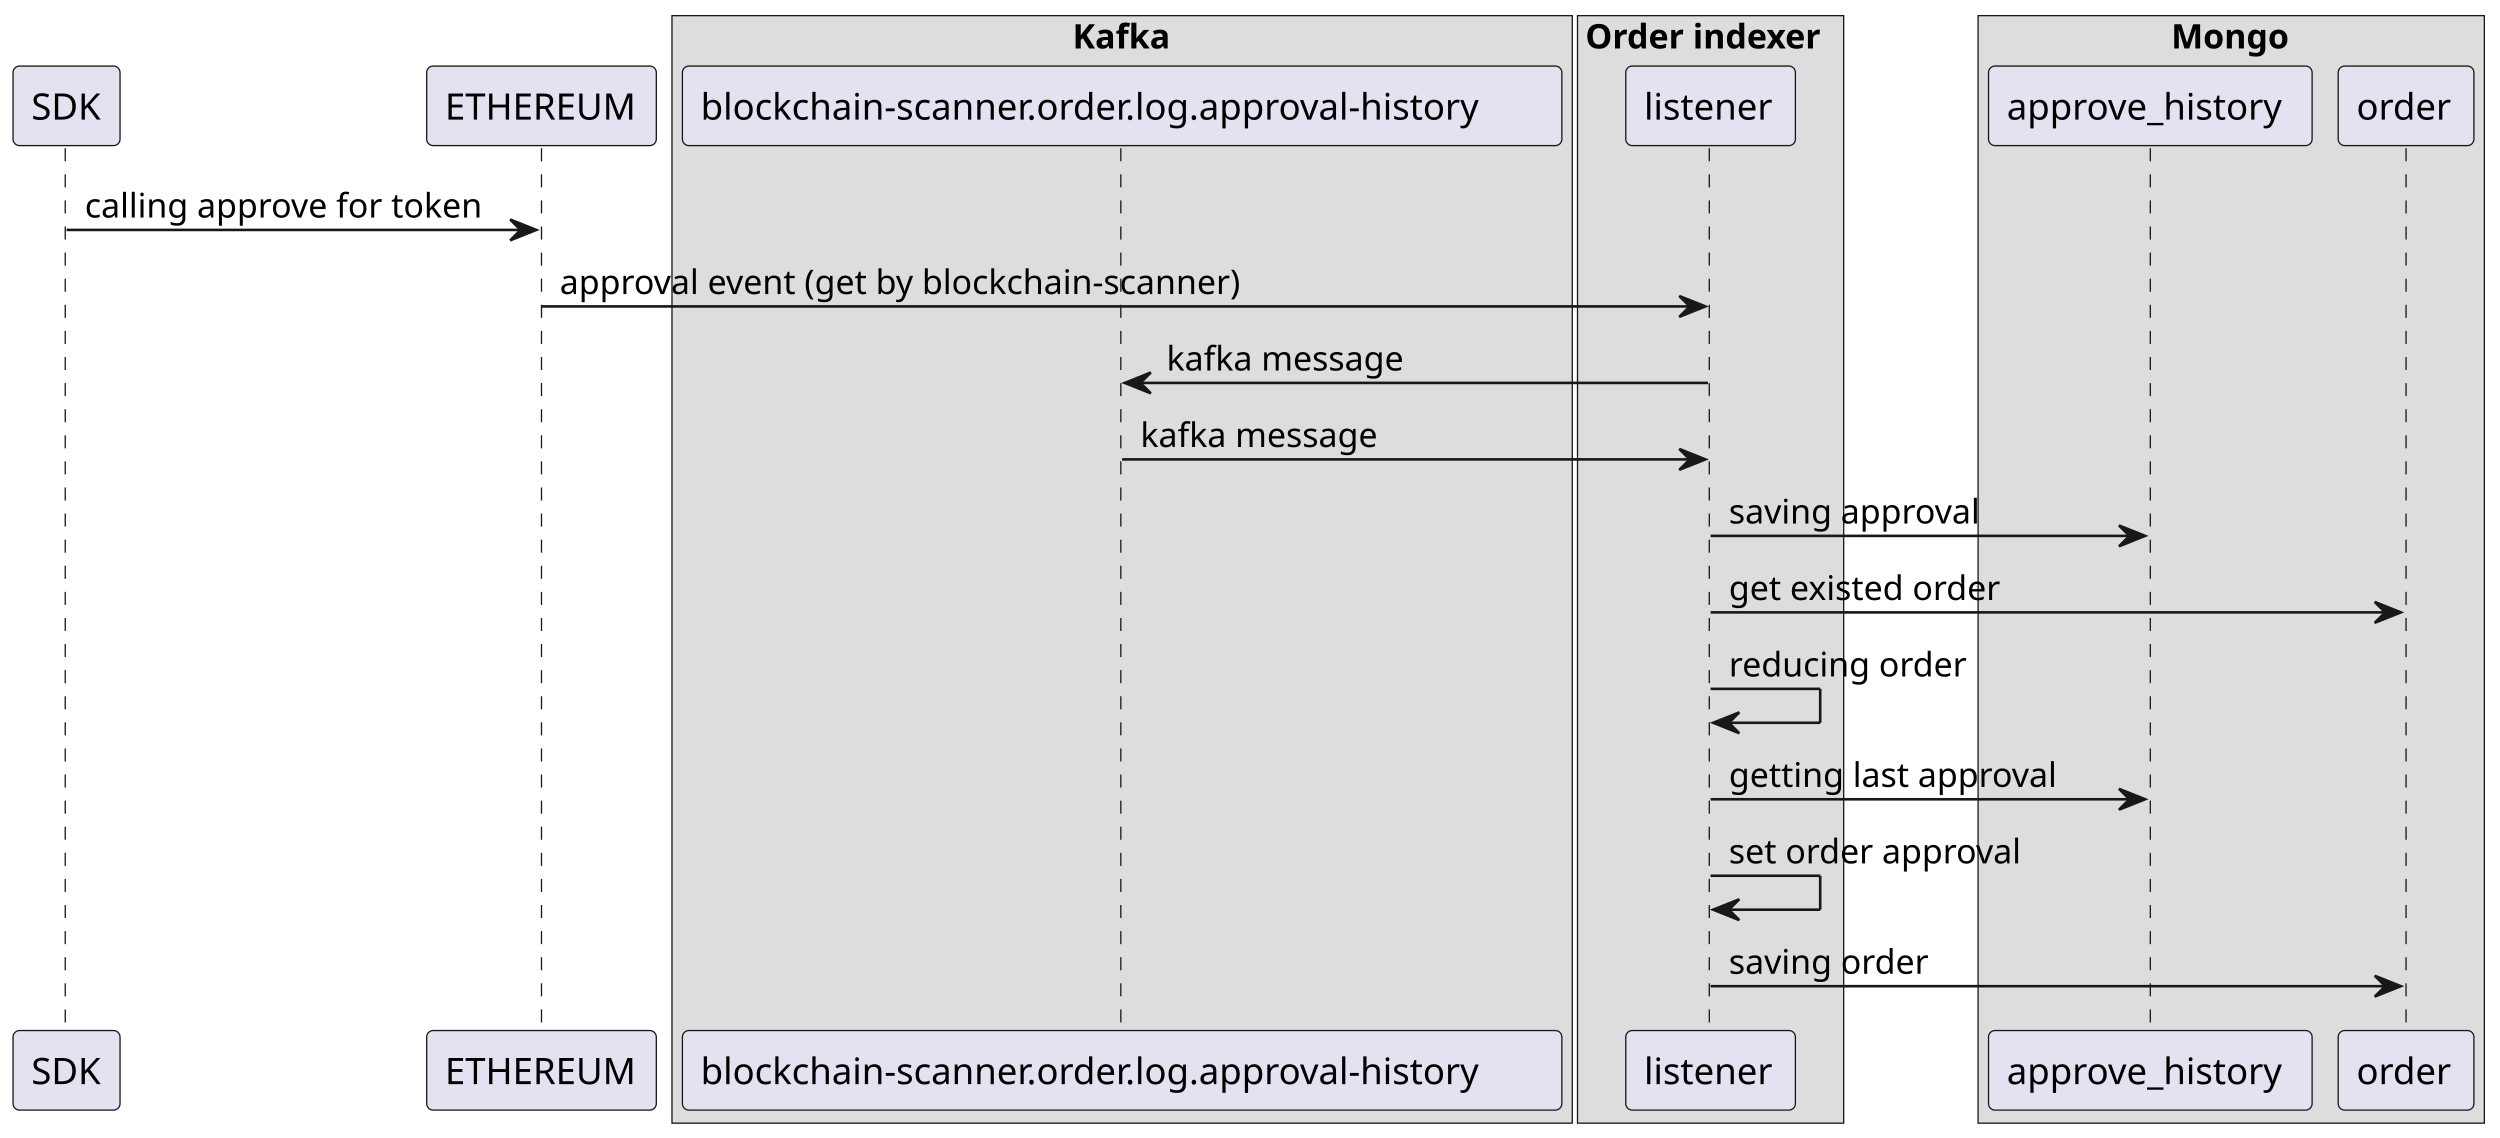
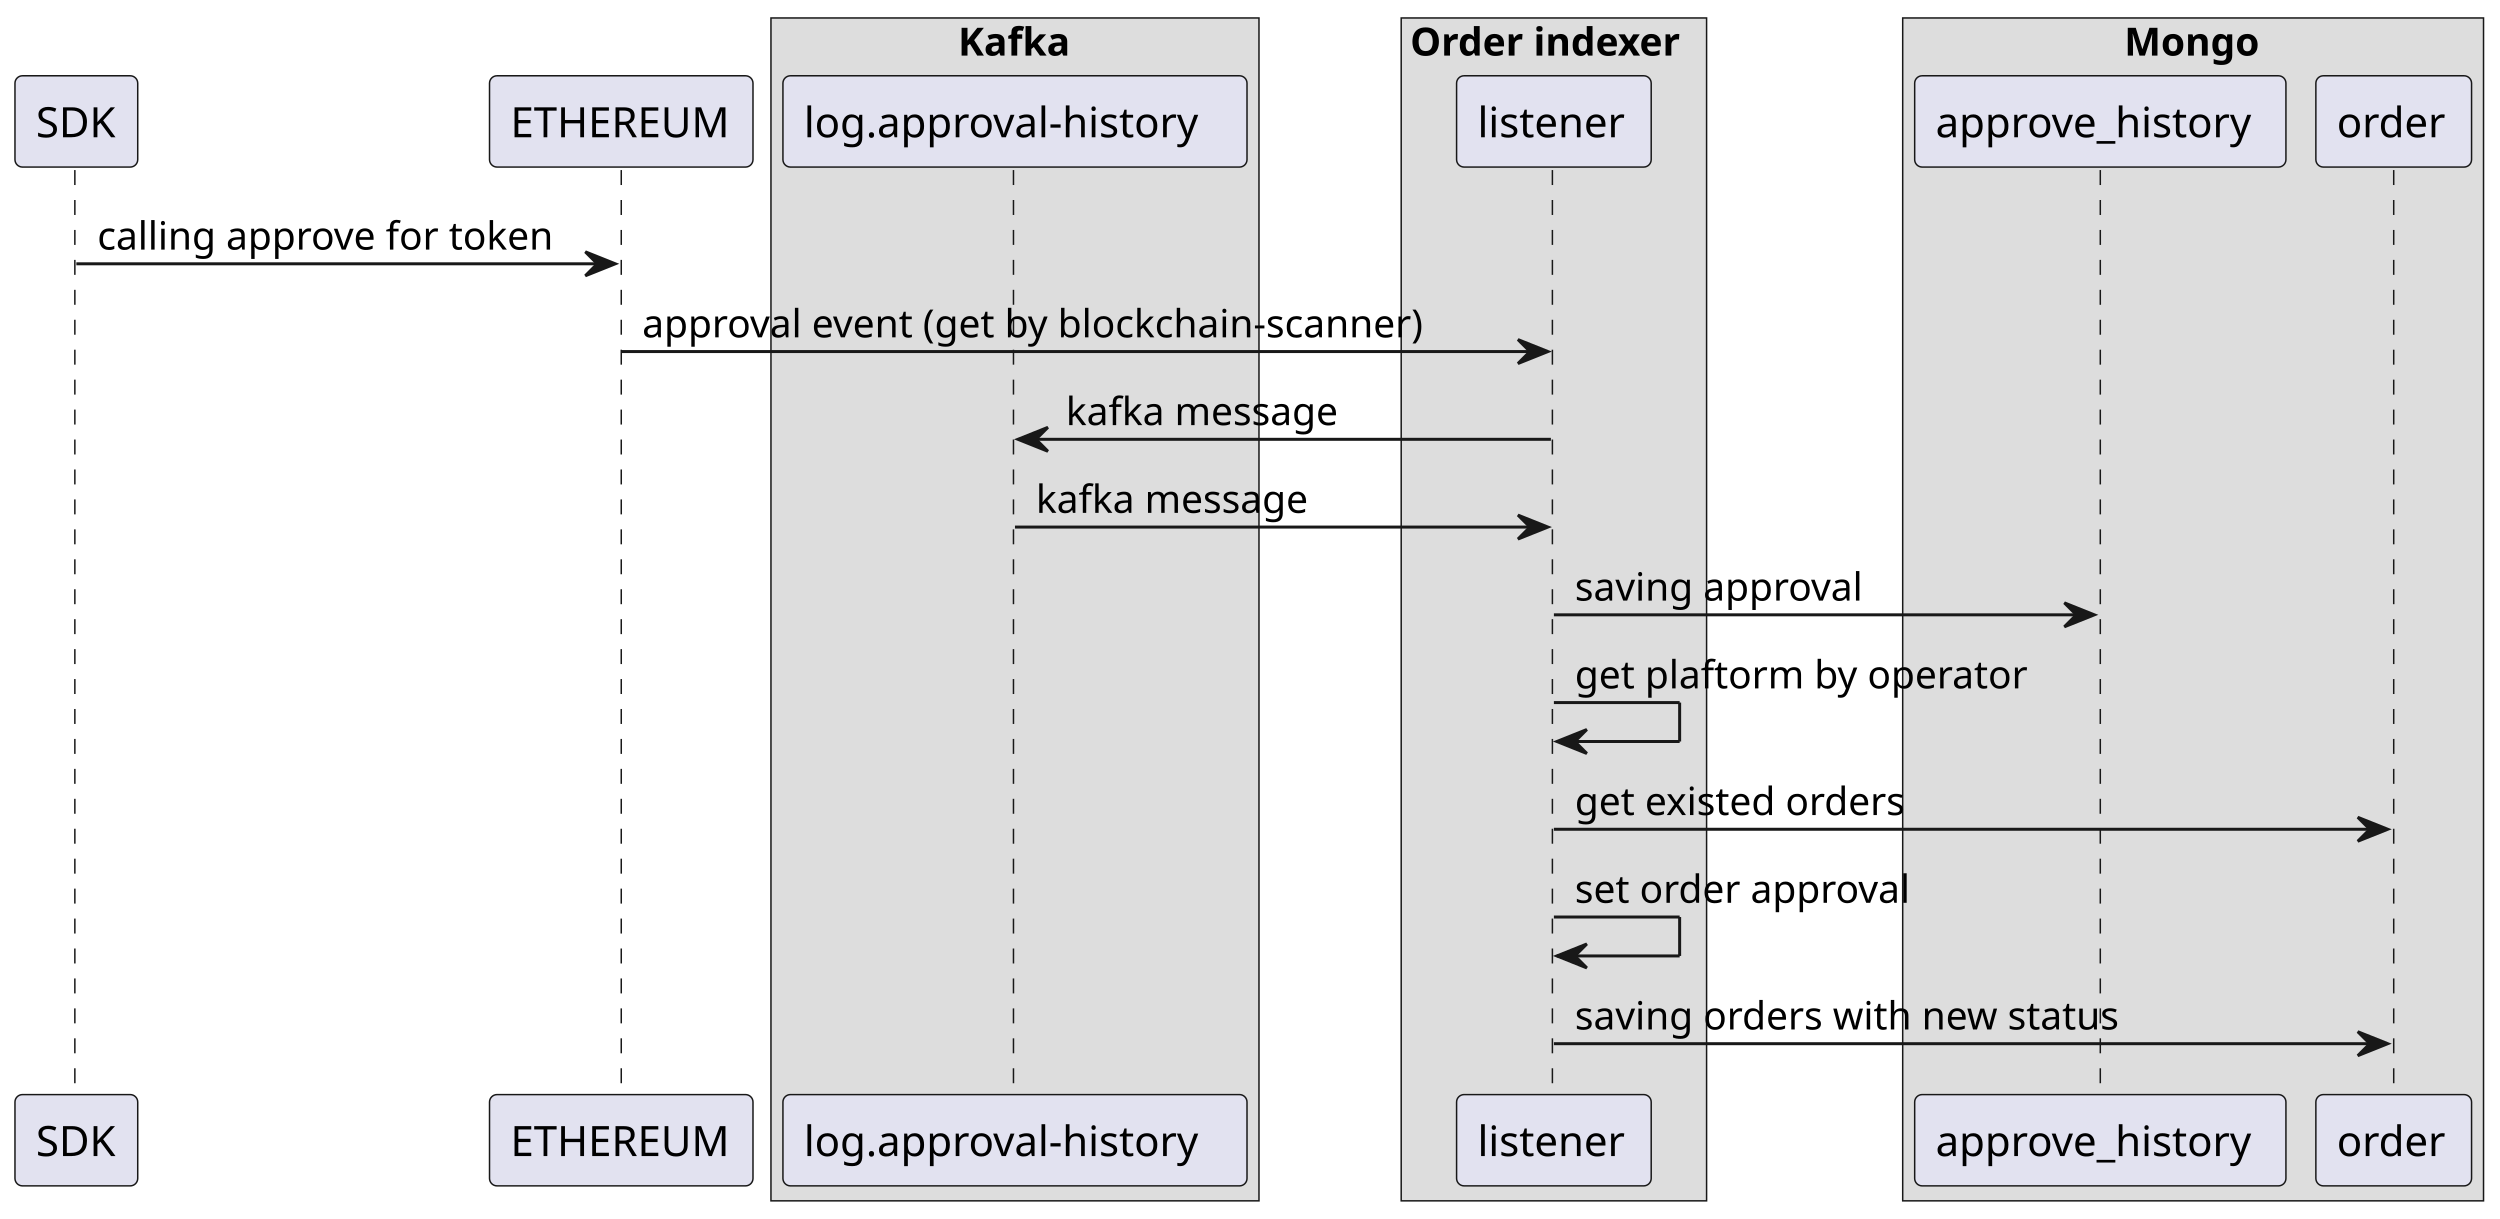
- <svg xmlns="http://www.w3.org/2000/svg" contentStyleType="text/css" height="436px" preserveAspectRatio="none" style="width:958px;height:436px;background:#FFFFFF;" version="1.1" viewBox="0 0 958 436" width="958px" zoomAndPan="magnify">
+ <svg xmlns="http://www.w3.org/2000/svg" contentStyleType="text/css" height="407px" preserveAspectRatio="none" style="width:835px;height:407px;background:#FFFFFF;" version="1.1" viewBox="0 0 835 407" width="835px" zoomAndPan="magnify">
  <defs />
  <g>
-     <rect fill="#DDDDDD" height="424.393" style="stroke:#181818;stroke-width:0.5;" width="345" x="257.5" y="6" />
-     <text fill="#000000" font-family="sans-serif" font-size="13" font-weight="bold" lengthAdjust="spacing" textLength="38" x="411" y="18.568">Kafka</text>
-     <rect fill="#DDDDDD" height="424.393" style="stroke:#181818;stroke-width:0.5;" width="102" x="604.5" y="6" />
-     <text fill="#000000" font-family="sans-serif" font-size="13" font-weight="bold" lengthAdjust="spacing" textLength="96" x="607.5" y="18.568">Order indexer</text>
-     <rect fill="#DDDDDD" height="424.393" style="stroke:#181818;stroke-width:0.5;" width="194" x="758" y="6" />
-     <text fill="#000000" font-family="sans-serif" font-size="13" font-weight="bold" lengthAdjust="spacing" textLength="46" x="832" y="18.568">Mongo</text>
-     <line style="stroke:#181818;stroke-width:0.5;stroke-dasharray:5.0,5.0;" x1="25" x2="25" y1="56.799" y2="395.904" />
-     <line style="stroke:#181818;stroke-width:0.5;stroke-dasharray:5.0,5.0;" x1="207.5" x2="207.5" y1="56.799" y2="395.904" />
-     <line style="stroke:#181818;stroke-width:0.5;stroke-dasharray:5.0,5.0;" x1="429.5" x2="429.5" y1="56.799" y2="395.904" />
-     <line style="stroke:#181818;stroke-width:0.5;stroke-dasharray:5.0,5.0;" x1="655" x2="655" y1="56.799" y2="395.904" />
-     <line style="stroke:#181818;stroke-width:0.5;stroke-dasharray:5.0,5.0;" x1="824" x2="824" y1="56.799" y2="395.904" />
-     <line style="stroke:#181818;stroke-width:0.5;stroke-dasharray:5.0,5.0;" x1="922" x2="922" y1="56.799" y2="395.904" />
+     <rect fill="#DDDDDD" height="395.082" style="stroke:#181818;stroke-width:0.5;" width="163" x="257.5" y="6" />
+     <text fill="#000000" font-family="sans-serif" font-size="13" font-weight="bold" lengthAdjust="spacing" textLength="38" x="320" y="18.568">Kafka</text>
+     <rect fill="#DDDDDD" height="395.082" style="stroke:#181818;stroke-width:0.5;" width="102" x="468" y="6" />
+     <text fill="#000000" font-family="sans-serif" font-size="13" font-weight="bold" lengthAdjust="spacing" textLength="96" x="471" y="18.568">Order indexer</text>
+     <rect fill="#DDDDDD" height="395.082" style="stroke:#181818;stroke-width:0.5;" width="194" x="635.5" y="6" />
+     <text fill="#000000" font-family="sans-serif" font-size="13" font-weight="bold" lengthAdjust="spacing" textLength="46" x="709.5" y="18.568">Mongo</text>
+     <line style="stroke:#181818;stroke-width:0.5;stroke-dasharray:5.0,5.0;" x1="25" x2="25" y1="56.799" y2="366.594" />
+     <line style="stroke:#181818;stroke-width:0.5;stroke-dasharray:5.0,5.0;" x1="207.5" x2="207.5" y1="56.799" y2="366.594" />
+     <line style="stroke:#181818;stroke-width:0.5;stroke-dasharray:5.0,5.0;" x1="338.5" x2="338.5" y1="56.799" y2="366.594" />
+     <line style="stroke:#181818;stroke-width:0.5;stroke-dasharray:5.0,5.0;" x1="518.5" x2="518.5" y1="56.799" y2="366.594" />
+     <line style="stroke:#181818;stroke-width:0.5;stroke-dasharray:5.0,5.0;" x1="701.5" x2="701.5" y1="56.799" y2="366.594" />
+     <line style="stroke:#181818;stroke-width:0.5;stroke-dasharray:5.0,5.0;" x1="799.5" x2="799.5" y1="56.799" y2="366.594" />
    <rect fill="#E2E2F0" height="30.488" rx="2.5" ry="2.5" style="stroke:#181818;stroke-width:0.5;" width="41" x="5" y="25.311" />
    <text fill="#000000" font-family="sans-serif" font-size="14" lengthAdjust="spacing" textLength="27" x="12" y="45.846">SDK</text>
-     <rect fill="#E2E2F0" height="30.488" rx="2.5" ry="2.5" style="stroke:#181818;stroke-width:0.5;" width="41" x="5" y="394.904" />
-     <text fill="#000000" font-family="sans-serif" font-size="14" lengthAdjust="spacing" textLength="27" x="12" y="415.44">SDK</text>
+     <rect fill="#E2E2F0" height="30.488" rx="2.5" ry="2.5" style="stroke:#181818;stroke-width:0.5;" width="41" x="5" y="365.594" />
+     <text fill="#000000" font-family="sans-serif" font-size="14" lengthAdjust="spacing" textLength="27" x="12" y="386.129">SDK</text>
    <rect fill="#E2E2F0" height="30.488" rx="2.5" ry="2.5" style="stroke:#181818;stroke-width:0.5;" width="88" x="163.5" y="25.311" />
    <text fill="#000000" font-family="sans-serif" font-size="14" lengthAdjust="spacing" textLength="74" x="170.5" y="45.846">ETHEREUM</text>
-     <rect fill="#E2E2F0" height="30.488" rx="2.5" ry="2.5" style="stroke:#181818;stroke-width:0.5;" width="88" x="163.5" y="394.904" />
-     <text fill="#000000" font-family="sans-serif" font-size="14" lengthAdjust="spacing" textLength="74" x="170.5" y="415.44">ETHEREUM</text>
-     <rect fill="#E2E2F0" height="30.488" rx="2.5" ry="2.5" style="stroke:#181818;stroke-width:0.5;" width="337" x="261.5" y="25.311" />
-     <text fill="#000000" font-family="sans-serif" font-size="14" lengthAdjust="spacing" textLength="323" x="268.5" y="45.846">blockchain-scanner.order.log.approval-history</text>
-     <rect fill="#E2E2F0" height="30.488" rx="2.5" ry="2.5" style="stroke:#181818;stroke-width:0.5;" width="337" x="261.5" y="394.904" />
-     <text fill="#000000" font-family="sans-serif" font-size="14" lengthAdjust="spacing" textLength="323" x="268.5" y="415.44">blockchain-scanner.order.log.approval-history</text>
-     <rect fill="#E2E2F0" height="30.488" rx="2.5" ry="2.5" style="stroke:#181818;stroke-width:0.5;" width="65" x="623" y="25.311" />
-     <text fill="#000000" font-family="sans-serif" font-size="14" lengthAdjust="spacing" textLength="51" x="630" y="45.846">listener</text>
-     <rect fill="#E2E2F0" height="30.488" rx="2.5" ry="2.5" style="stroke:#181818;stroke-width:0.5;" width="65" x="623" y="394.904" />
-     <text fill="#000000" font-family="sans-serif" font-size="14" lengthAdjust="spacing" textLength="51" x="630" y="415.44">listener</text>
-     <rect fill="#E2E2F0" height="30.488" rx="2.5" ry="2.5" style="stroke:#181818;stroke-width:0.5;" width="124" x="762" y="25.311" />
-     <text fill="#000000" font-family="sans-serif" font-size="14" lengthAdjust="spacing" textLength="110" x="769" y="45.846">approve_history</text>
-     <rect fill="#E2E2F0" height="30.488" rx="2.5" ry="2.5" style="stroke:#181818;stroke-width:0.5;" width="124" x="762" y="394.904" />
-     <text fill="#000000" font-family="sans-serif" font-size="14" lengthAdjust="spacing" textLength="110" x="769" y="415.44">approve_history</text>
-     <rect fill="#E2E2F0" height="30.488" rx="2.5" ry="2.5" style="stroke:#181818;stroke-width:0.5;" width="52" x="896" y="25.311" />
-     <text fill="#000000" font-family="sans-serif" font-size="14" lengthAdjust="spacing" textLength="38" x="903" y="45.846">order</text>
-     <rect fill="#E2E2F0" height="30.488" rx="2.5" ry="2.5" style="stroke:#181818;stroke-width:0.5;" width="52" x="896" y="394.904" />
-     <text fill="#000000" font-family="sans-serif" font-size="14" lengthAdjust="spacing" textLength="38" x="903" y="415.44">order</text>
+     <rect fill="#E2E2F0" height="30.488" rx="2.5" ry="2.5" style="stroke:#181818;stroke-width:0.5;" width="88" x="163.5" y="365.594" />
+     <text fill="#000000" font-family="sans-serif" font-size="14" lengthAdjust="spacing" textLength="74" x="170.5" y="386.129">ETHEREUM</text>
+     <rect fill="#E2E2F0" height="30.488" rx="2.5" ry="2.5" style="stroke:#181818;stroke-width:0.5;" width="155" x="261.5" y="25.311" />
+     <text fill="#000000" font-family="sans-serif" font-size="14" lengthAdjust="spacing" textLength="141" x="268.5" y="45.846">log.approval-history</text>
+     <rect fill="#E2E2F0" height="30.488" rx="2.5" ry="2.5" style="stroke:#181818;stroke-width:0.5;" width="155" x="261.5" y="365.594" />
+     <text fill="#000000" font-family="sans-serif" font-size="14" lengthAdjust="spacing" textLength="141" x="268.5" y="386.129">log.approval-history</text>
+     <rect fill="#E2E2F0" height="30.488" rx="2.5" ry="2.5" style="stroke:#181818;stroke-width:0.5;" width="65" x="486.5" y="25.311" />
+     <text fill="#000000" font-family="sans-serif" font-size="14" lengthAdjust="spacing" textLength="51" x="493.5" y="45.846">listener</text>
+     <rect fill="#E2E2F0" height="30.488" rx="2.5" ry="2.5" style="stroke:#181818;stroke-width:0.5;" width="65" x="486.5" y="365.594" />
+     <text fill="#000000" font-family="sans-serif" font-size="14" lengthAdjust="spacing" textLength="51" x="493.5" y="386.129">listener</text>
+     <rect fill="#E2E2F0" height="30.488" rx="2.5" ry="2.5" style="stroke:#181818;stroke-width:0.5;" width="124" x="639.5" y="25.311" />
+     <text fill="#000000" font-family="sans-serif" font-size="14" lengthAdjust="spacing" textLength="110" x="646.5" y="45.846">approve_history</text>
+     <rect fill="#E2E2F0" height="30.488" rx="2.5" ry="2.5" style="stroke:#181818;stroke-width:0.5;" width="124" x="639.5" y="365.594" />
+     <text fill="#000000" font-family="sans-serif" font-size="14" lengthAdjust="spacing" textLength="110" x="646.5" y="386.129">approve_history</text>
+     <rect fill="#E2E2F0" height="30.488" rx="2.5" ry="2.5" style="stroke:#181818;stroke-width:0.5;" width="52" x="773.5" y="25.311" />
+     <text fill="#000000" font-family="sans-serif" font-size="14" lengthAdjust="spacing" textLength="38" x="780.5" y="45.846">order</text>
+     <rect fill="#E2E2F0" height="30.488" rx="2.5" ry="2.5" style="stroke:#181818;stroke-width:0.5;" width="52" x="773.5" y="365.594" />
+     <text fill="#000000" font-family="sans-serif" font-size="14" lengthAdjust="spacing" textLength="38" x="780.5" y="386.129">order</text>
    <polygon fill="#181818" points="195.5,84.109,205.5,88.109,195.5,92.109,199.5,88.109" style="stroke:#181818;stroke-width:1.0;" />
    <line style="stroke:#181818;stroke-width:1.0;" x1="25.5" x2="201.5" y1="88.109" y2="88.109" />
    <text fill="#000000" font-family="sans-serif" font-size="13" lengthAdjust="spacing" textLength="158" x="32.5" y="83.367">calling approve for token</text>
-     <polygon fill="#181818" points="643.5,113.42,653.5,117.42,643.5,121.42,647.5,117.42" style="stroke:#181818;stroke-width:1.0;" />
-     <line style="stroke:#181818;stroke-width:1.0;" x1="207.5" x2="649.5" y1="117.42" y2="117.42" />
+     <polygon fill="#181818" points="507,113.42,517,117.42,507,121.42,511,117.42" style="stroke:#181818;stroke-width:1.0;" />
+     <line style="stroke:#181818;stroke-width:1.0;" x1="207.5" x2="513" y1="117.42" y2="117.42" />
    <text fill="#000000" font-family="sans-serif" font-size="13" lengthAdjust="spacing" textLength="273" x="214.5" y="112.678">approval event (get by blockchain-scanner)</text>
-     <polygon fill="#181818" points="441,142.731,431,146.731,441,150.731,437,146.731" style="stroke:#181818;stroke-width:1.0;" />
-     <line style="stroke:#181818;stroke-width:1.0;" x1="435" x2="654.5" y1="146.731" y2="146.731" />
-     <text fill="#000000" font-family="sans-serif" font-size="13" lengthAdjust="spacing" textLength="94" x="447" y="141.988">kafka message</text>
-     <polygon fill="#181818" points="643.5,172.041,653.5,176.041,643.5,180.041,647.5,176.041" style="stroke:#181818;stroke-width:1.0;" />
-     <line style="stroke:#181818;stroke-width:1.0;" x1="430" x2="649.5" y1="176.041" y2="176.041" />
-     <text fill="#000000" font-family="sans-serif" font-size="13" lengthAdjust="spacing" textLength="94" x="437" y="171.299">kafka message</text>
-     <polygon fill="#181818" points="812,201.352,822,205.352,812,209.352,816,205.352" style="stroke:#181818;stroke-width:1.0;" />
-     <line style="stroke:#181818;stroke-width:1.0;" x1="655.5" x2="818" y1="205.352" y2="205.352" />
-     <text fill="#000000" font-family="sans-serif" font-size="13" lengthAdjust="spacing" textLength="99" x="662.5" y="200.609">saving approval</text>
-     <polygon fill="#181818" points="910,230.662,920,234.662,910,238.662,914,234.662" style="stroke:#181818;stroke-width:1.0;" />
-     <line style="stroke:#181818;stroke-width:1.0;" x1="655.5" x2="916" y1="234.662" y2="234.662" />
-     <text fill="#000000" font-family="sans-serif" font-size="13" lengthAdjust="spacing" textLength="107" x="662.5" y="229.92">get existed order</text>
-     <line style="stroke:#181818;stroke-width:1.0;" x1="655.5" x2="697.5" y1="263.973" y2="263.973" />
-     <line style="stroke:#181818;stroke-width:1.0;" x1="697.5" x2="697.5" y1="263.973" y2="276.973" />
-     <line style="stroke:#181818;stroke-width:1.0;" x1="656.5" x2="697.5" y1="276.973" y2="276.973" />
-     <polygon fill="#181818" points="666.5,272.973,656.5,276.973,666.5,280.973,662.5,276.973" style="stroke:#181818;stroke-width:1.0;" />
-     <text fill="#000000" font-family="sans-serif" font-size="13" lengthAdjust="spacing" textLength="92" x="662.5" y="259.231">reducing order</text>
-     <polygon fill="#181818" points="812,302.283,822,306.283,812,310.283,816,306.283" style="stroke:#181818;stroke-width:1.0;" />
-     <line style="stroke:#181818;stroke-width:1.0;" x1="655.5" x2="818" y1="306.283" y2="306.283" />
-     <text fill="#000000" font-family="sans-serif" font-size="13" lengthAdjust="spacing" textLength="130" x="662.5" y="301.541">getting last approval</text>
-     <line style="stroke:#181818;stroke-width:1.0;" x1="655.5" x2="697.5" y1="335.594" y2="335.594" />
-     <line style="stroke:#181818;stroke-width:1.0;" x1="697.5" x2="697.5" y1="335.594" y2="348.594" />
-     <line style="stroke:#181818;stroke-width:1.0;" x1="656.5" x2="697.5" y1="348.594" y2="348.594" />
-     <polygon fill="#181818" points="666.5,344.594,656.5,348.594,666.5,352.594,662.5,348.594" style="stroke:#181818;stroke-width:1.0;" />
-     <text fill="#000000" font-family="sans-serif" font-size="13" lengthAdjust="spacing" textLength="114" x="662.5" y="330.852">set order approval</text>
-     <polygon fill="#181818" points="910,373.904,920,377.904,910,381.904,914,377.904" style="stroke:#181818;stroke-width:1.0;" />
-     <line style="stroke:#181818;stroke-width:1.0;" x1="655.5" x2="916" y1="377.904" y2="377.904" />
-     <text fill="#000000" font-family="sans-serif" font-size="13" lengthAdjust="spacing" textLength="78" x="662.5" y="373.162">saving order</text>
+     <polygon fill="#181818" points="350,142.731,340,146.731,350,150.731,346,146.731" style="stroke:#181818;stroke-width:1.0;" />
+     <line style="stroke:#181818;stroke-width:1.0;" x1="344" x2="518" y1="146.731" y2="146.731" />
+     <text fill="#000000" font-family="sans-serif" font-size="13" lengthAdjust="spacing" textLength="94" x="356" y="141.988">kafka message</text>
+     <polygon fill="#181818" points="507,172.041,517,176.041,507,180.041,511,176.041" style="stroke:#181818;stroke-width:1.0;" />
+     <line style="stroke:#181818;stroke-width:1.0;" x1="339" x2="513" y1="176.041" y2="176.041" />
+     <text fill="#000000" font-family="sans-serif" font-size="13" lengthAdjust="spacing" textLength="94" x="346" y="171.299">kafka message</text>
+     <polygon fill="#181818" points="689.5,201.352,699.5,205.352,689.5,209.352,693.5,205.352" style="stroke:#181818;stroke-width:1.0;" />
+     <line style="stroke:#181818;stroke-width:1.0;" x1="519" x2="695.5" y1="205.352" y2="205.352" />
+     <text fill="#000000" font-family="sans-serif" font-size="13" lengthAdjust="spacing" textLength="99" x="526" y="200.609">saving approval</text>
+     <line style="stroke:#181818;stroke-width:1.0;" x1="519" x2="561" y1="234.662" y2="234.662" />
+     <line style="stroke:#181818;stroke-width:1.0;" x1="561" x2="561" y1="234.662" y2="247.662" />
+     <line style="stroke:#181818;stroke-width:1.0;" x1="520" x2="561" y1="247.662" y2="247.662" />
+     <polygon fill="#181818" points="530,243.662,520,247.662,530,251.662,526,247.662" style="stroke:#181818;stroke-width:1.0;" />
+     <text fill="#000000" font-family="sans-serif" font-size="13" lengthAdjust="spacing" textLength="154" x="526" y="229.92">get plaftorm by operator</text>
+     <polygon fill="#181818" points="787.5,272.973,797.5,276.973,787.5,280.973,791.5,276.973" style="stroke:#181818;stroke-width:1.0;" />
+     <line style="stroke:#181818;stroke-width:1.0;" x1="519" x2="793.5" y1="276.973" y2="276.973" />
+     <text fill="#000000" font-family="sans-serif" font-size="13" lengthAdjust="spacing" textLength="114" x="526" y="272.231">get existed orders</text>
+     <line style="stroke:#181818;stroke-width:1.0;" x1="519" x2="561" y1="306.283" y2="306.283" />
+     <line style="stroke:#181818;stroke-width:1.0;" x1="561" x2="561" y1="306.283" y2="319.283" />
+     <line style="stroke:#181818;stroke-width:1.0;" x1="520" x2="561" y1="319.283" y2="319.283" />
+     <polygon fill="#181818" points="530,315.283,520,319.283,530,323.283,526,319.283" style="stroke:#181818;stroke-width:1.0;" />
+     <text fill="#000000" font-family="sans-serif" font-size="13" lengthAdjust="spacing" textLength="114" x="526" y="301.541">set order approval</text>
+     <polygon fill="#181818" points="787.5,344.594,797.5,348.594,787.5,352.594,791.5,348.594" style="stroke:#181818;stroke-width:1.0;" />
+     <line style="stroke:#181818;stroke-width:1.0;" x1="519" x2="793.5" y1="348.594" y2="348.594" />
+     <text fill="#000000" font-family="sans-serif" font-size="13" lengthAdjust="spacing" textLength="188" x="526" y="343.852">saving orders with new status</text>
  </g>
</svg>
